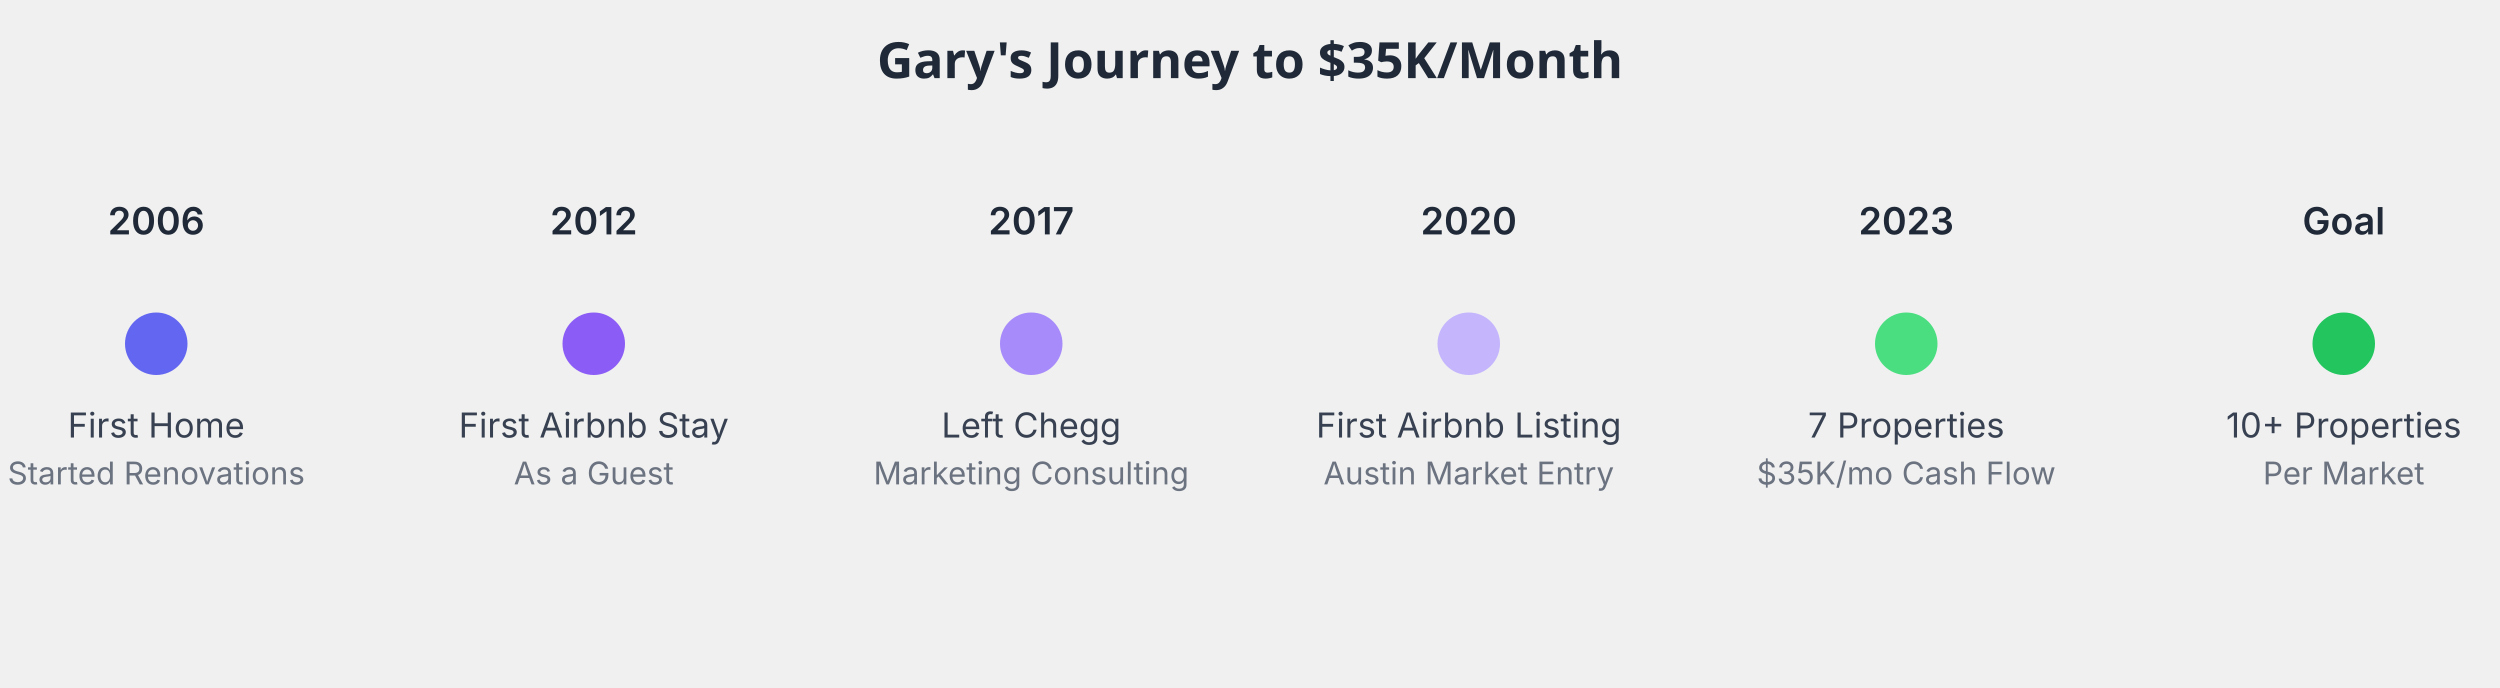
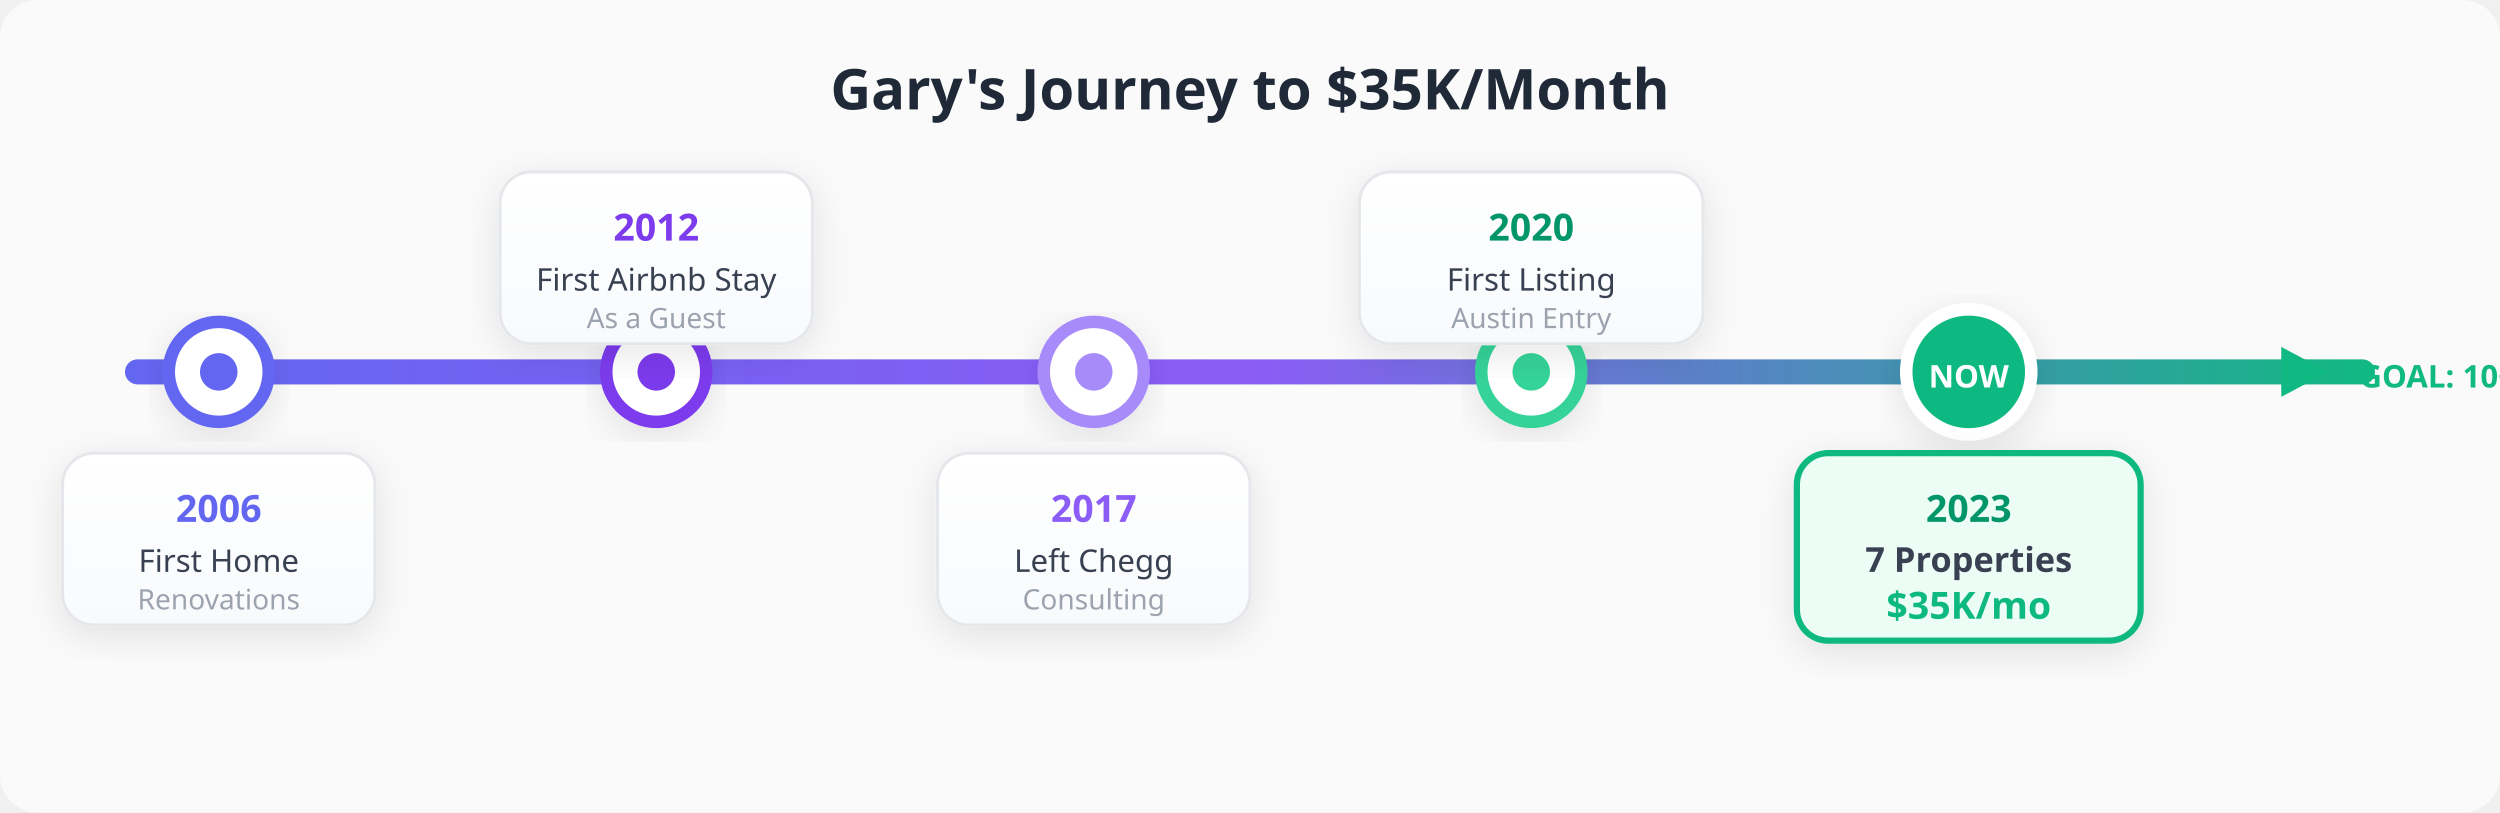
- <svg xmlns="http://www.w3.org/2000/svg" viewBox="0 0 800 220">
-   <style>
-     .timeline-line { stroke: url(#timelineGradient); stroke-width: 4; stroke-linecap: round; }
-     .milestone { fill: #6366f1; }
-     .milestone-text { font-family: system-ui, -apple-system, sans-serif; font-size: 11px; fill: #374151; }
-     .milestone-label { font-family: system-ui, -apple-system, sans-serif; font-size: 10px; fill: #6b7280; }
-     .year-label { font-family: system-ui, -apple-system, sans-serif; font-size: 12px; font-weight: 600; fill: #1f2937; }
-   </style>
+ <svg xmlns="http://www.w3.org/2000/svg" viewBox="0 0 800 260">
  <defs>
-     <linearGradient id="timelineGradient" x1="0%" y1="0%" x2="100%" y2="0%">
+     <filter id="shadow" x="-20%" y="-20%" width="140%" height="140%">
+       <feDropShadow dx="0" dy="3" stdDeviation="6" flood-color="#000" flood-opacity="0.1" />
+     </filter>
+     <linearGradient id="timelineGrad" x1="0%" y1="0%" x2="100%" y2="0%">
      <stop offset="0%" style="stop-color:#6366f1" />
      <stop offset="50%" style="stop-color:#8b5cf6" />
-       <stop offset="100%" style="stop-color:#22c55e" />
+       <stop offset="100%" style="stop-color:#10b981" />
+     </linearGradient>
+     <linearGradient id="cardGrad" x1="0%" y1="0%" x2="0%" y2="100%">
+       <stop offset="0%" style="stop-color:#ffffff" />
+       <stop offset="100%" style="stop-color:#f8fafc" />
    </linearGradient>
  </defs>
-   <text x="400" y="25" text-anchor="middle" font-family="system-ui" font-size="16" font-weight="bold" fill="#1f2937">Gary's Journey to $35K/Month</text>
-   <line x1="50" y1="110" x2="750" y2="110" class="timeline-line" />
-   <g transform="translate(50, 0)">
-     <circle cy="110" r="10" class="milestone" />
-     <text y="75" text-anchor="middle" class="year-label">2006</text>
-     <text y="140" text-anchor="middle" class="milestone-text">First Home</text>
-     <text y="155" text-anchor="middle" class="milestone-label">Started Renovations</text>
+   <rect width="800" height="260" fill="#fafafa" rx="12" />
+   <text x="400" y="35" text-anchor="middle" font-family="system-ui" font-size="18" font-weight="bold" fill="#1f2937">Gary's Journey to $35K/Month</text>
+   <rect x="40" y="115" width="720" height="8" rx="4" fill="#e5e7eb" />
+   <rect x="40" y="115" width="720" height="8" rx="4" fill="url(#timelineGrad)" />
+   <g transform="translate(70, 0)">
+     <circle cy="119" r="16" fill="white" stroke="#6366f1" stroke-width="4" filter="url(#shadow)" />
+     <circle cy="119" r="6" fill="#6366f1" />
+     <g filter="url(#shadow)">
+       <rect x="-50" y="145" width="100" height="55" rx="10" fill="url(#cardGrad)" stroke="#e5e7eb" stroke-width="1" />
+       <text x="0" y="167" text-anchor="middle" font-family="system-ui" font-size="12" font-weight="700" fill="#6366f1">2006</text>
+       <text x="0" y="183" text-anchor="middle" font-family="system-ui" font-size="10" fill="#374151">First Home</text>
+       <text x="0" y="195" text-anchor="middle" font-family="system-ui" font-size="9" fill="#9ca3af">Renovations</text>
+     </g>
  </g>
-   <g transform="translate(190, 0)">
-     <circle cy="110" r="10" class="milestone" style="fill: #8b5cf6;" />
-     <text y="75" text-anchor="middle" class="year-label">2012</text>
-     <text y="140" text-anchor="middle" class="milestone-text">First Airbnb Stay</text>
-     <text y="155" text-anchor="middle" class="milestone-label">As a Guest</text>
+   <g transform="translate(210, 0)">
+     <circle cy="119" r="16" fill="white" stroke="#7c3aed" stroke-width="4" filter="url(#shadow)" />
+     <circle cy="119" r="6" fill="#7c3aed" />
+     <g filter="url(#shadow)">
+       <rect x="-50" y="55" width="100" height="55" rx="10" fill="url(#cardGrad)" stroke="#e5e7eb" stroke-width="1" />
+       <text x="0" y="77" text-anchor="middle" font-family="system-ui" font-size="12" font-weight="700" fill="#7c3aed">2012</text>
+       <text x="0" y="93" text-anchor="middle" font-family="system-ui" font-size="10" fill="#374151">First Airbnb Stay</text>
+       <text x="0" y="105" text-anchor="middle" font-family="system-ui" font-size="9" fill="#9ca3af">As a Guest</text>
+     </g>
  </g>
-   <g transform="translate(330, 0)">
-     <circle cy="110" r="10" class="milestone" style="fill: #a78bfa;" />
-     <text y="75" text-anchor="middle" class="year-label">2017</text>
-     <text y="140" text-anchor="middle" class="milestone-text">Left Chegg</text>
-     <text y="155" text-anchor="middle" class="milestone-label">Marketing Consulting</text>
+   <g transform="translate(350, 0)">
+     <circle cy="119" r="16" fill="white" stroke="#a78bfa" stroke-width="4" filter="url(#shadow)" />
+     <circle cy="119" r="6" fill="#a78bfa" />
+     <g filter="url(#shadow)">
+       <rect x="-50" y="145" width="100" height="55" rx="10" fill="url(#cardGrad)" stroke="#e5e7eb" stroke-width="1" />
+       <text x="0" y="167" text-anchor="middle" font-family="system-ui" font-size="12" font-weight="700" fill="#8b5cf6">2017</text>
+       <text x="0" y="183" text-anchor="middle" font-family="system-ui" font-size="10" fill="#374151">Left Chegg</text>
+       <text x="0" y="195" text-anchor="middle" font-family="system-ui" font-size="9" fill="#9ca3af">Consulting</text>
+     </g>
  </g>
-   <g transform="translate(470, 0)">
-     <circle cy="110" r="10" class="milestone" style="fill: #c4b5fd;" />
-     <text y="75" text-anchor="middle" class="year-label">2020</text>
-     <text y="140" text-anchor="middle" class="milestone-text">First Airbnb Listing</text>
-     <text y="155" text-anchor="middle" class="milestone-label">Austin Market Entry</text>
+   <g transform="translate(490, 0)">
+     <circle cy="119" r="16" fill="white" stroke="#34d399" stroke-width="4" filter="url(#shadow)" />
+     <circle cy="119" r="6" fill="#34d399" />
+     <g filter="url(#shadow)">
+       <rect x="-55" y="55" width="110" height="55" rx="10" fill="url(#cardGrad)" stroke="#e5e7eb" stroke-width="1" />
+       <text x="0" y="77" text-anchor="middle" font-family="system-ui" font-size="12" font-weight="700" fill="#059669">2020</text>
+       <text x="0" y="93" text-anchor="middle" font-family="system-ui" font-size="10" fill="#374151">First Listing</text>
+       <text x="0" y="105" text-anchor="middle" font-family="system-ui" font-size="9" fill="#9ca3af">Austin Entry</text>
+     </g>
  </g>
-   <g transform="translate(610, 0)">
-     <circle cy="110" r="10" class="milestone" style="fill: #4ade80;" />
-     <text y="75" text-anchor="middle" class="year-label">2023</text>
-     <text y="140" text-anchor="middle" class="milestone-text">7 Properties</text>
-     <text y="155" text-anchor="middle" class="milestone-label">$35K/mo Cash Flow</text>
+   <g transform="translate(630, 0)">
+     <circle cy="119" r="20" fill="#10b981" stroke="white" stroke-width="4" filter="url(#shadow)" />
+     <text x="0" y="124" text-anchor="middle" font-family="system-ui" font-size="10" font-weight="bold" fill="white">NOW</text>
+     <g filter="url(#shadow)">
+       <rect x="-55" y="145" width="110" height="60" rx="10" fill="#ecfdf5" stroke="#10b981" stroke-width="2" />
+       <text x="0" y="167" text-anchor="middle" font-family="system-ui" font-size="12" font-weight="700" fill="#059669">2023</text>
+       <text x="0" y="183" text-anchor="middle" font-family="system-ui" font-size="11" font-weight="600" fill="#374151">7 Properties</text>
+       <text x="0" y="198" text-anchor="middle" font-family="system-ui" font-size="12" font-weight="bold" fill="#10b981">$35K/mo</text>
+     </g>
  </g>
-   <g transform="translate(750, 0)">
-     <circle cy="110" r="10" class="milestone" style="fill: #22c55e;" />
-     <text y="75" text-anchor="middle" class="year-label">Goal</text>
-     <text y="140" text-anchor="middle" class="milestone-text">10+ Properties</text>
-     <text y="155" text-anchor="middle" class="milestone-label">Per Market</text>
+   <g transform="translate(730, 119)">
+     <polygon points="0,-8 15,0 0,8" fill="#10b981" />
+     <text x="25" y="5" font-family="system-ui" font-size="10" fill="#10b981" font-weight="600">GOAL: 10+</text>
  </g>
-   <polygon points="755,110 745,105 745,115" fill="#22c55e" />
</svg>
